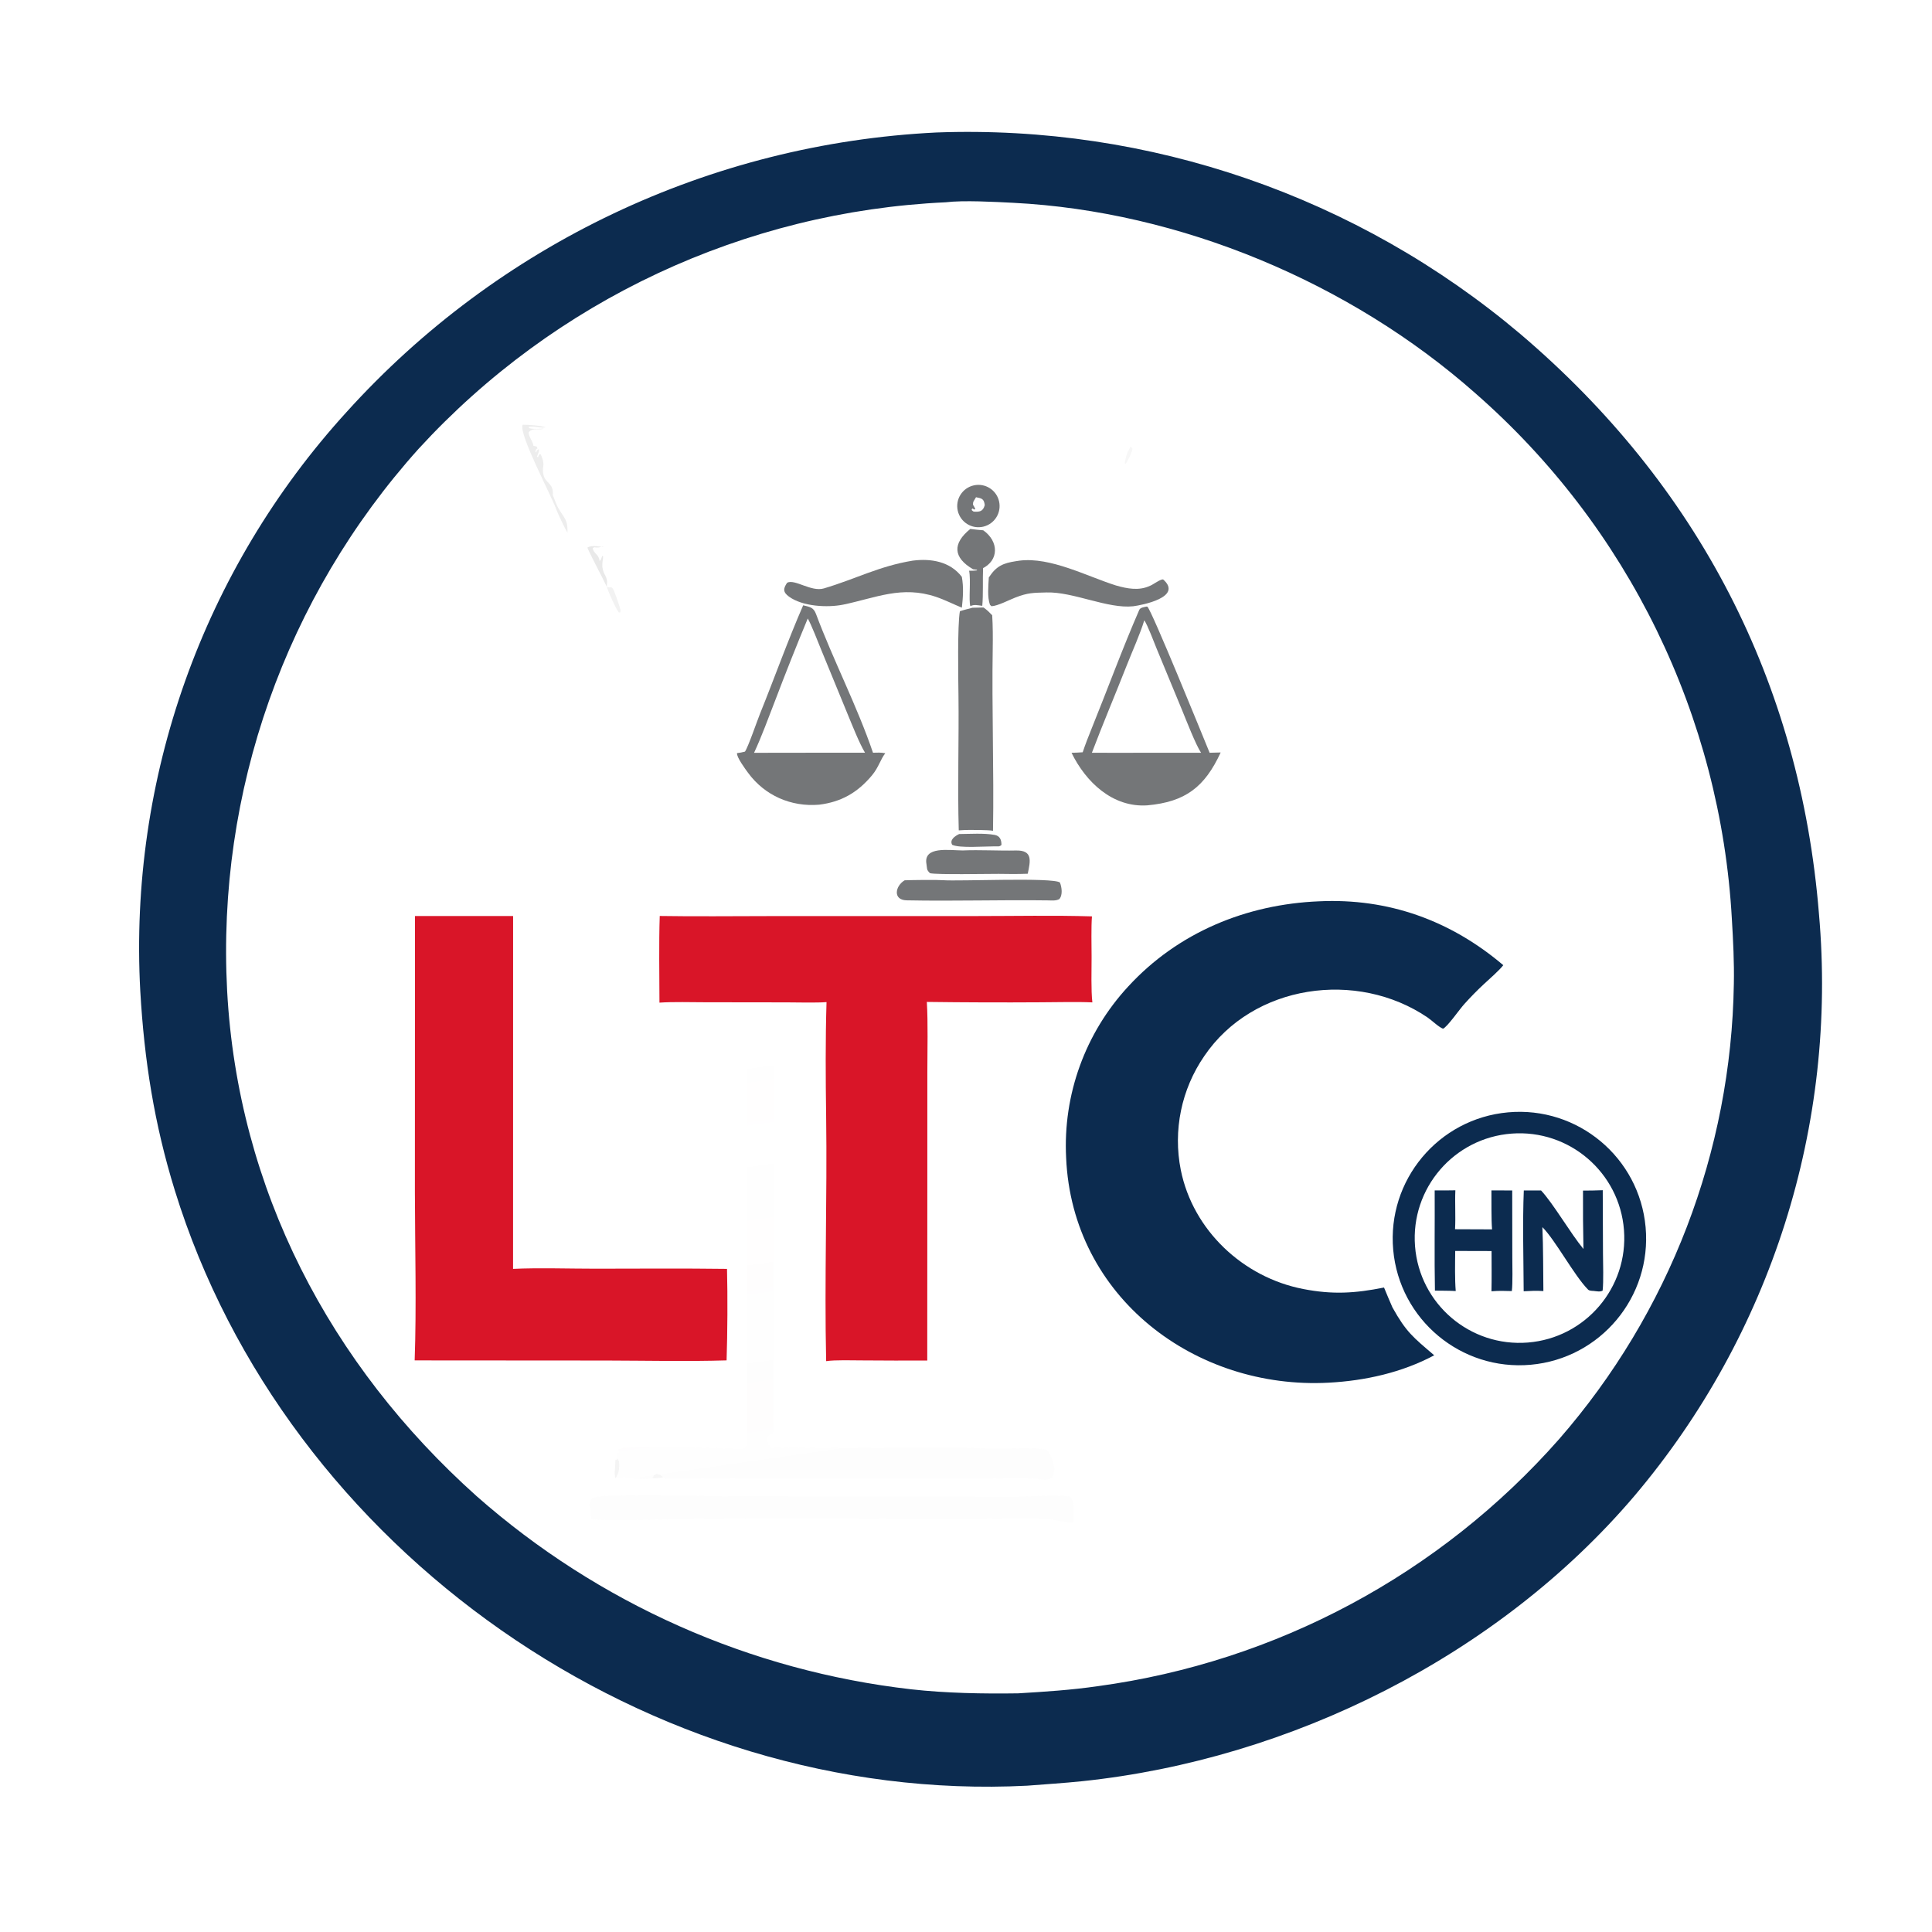
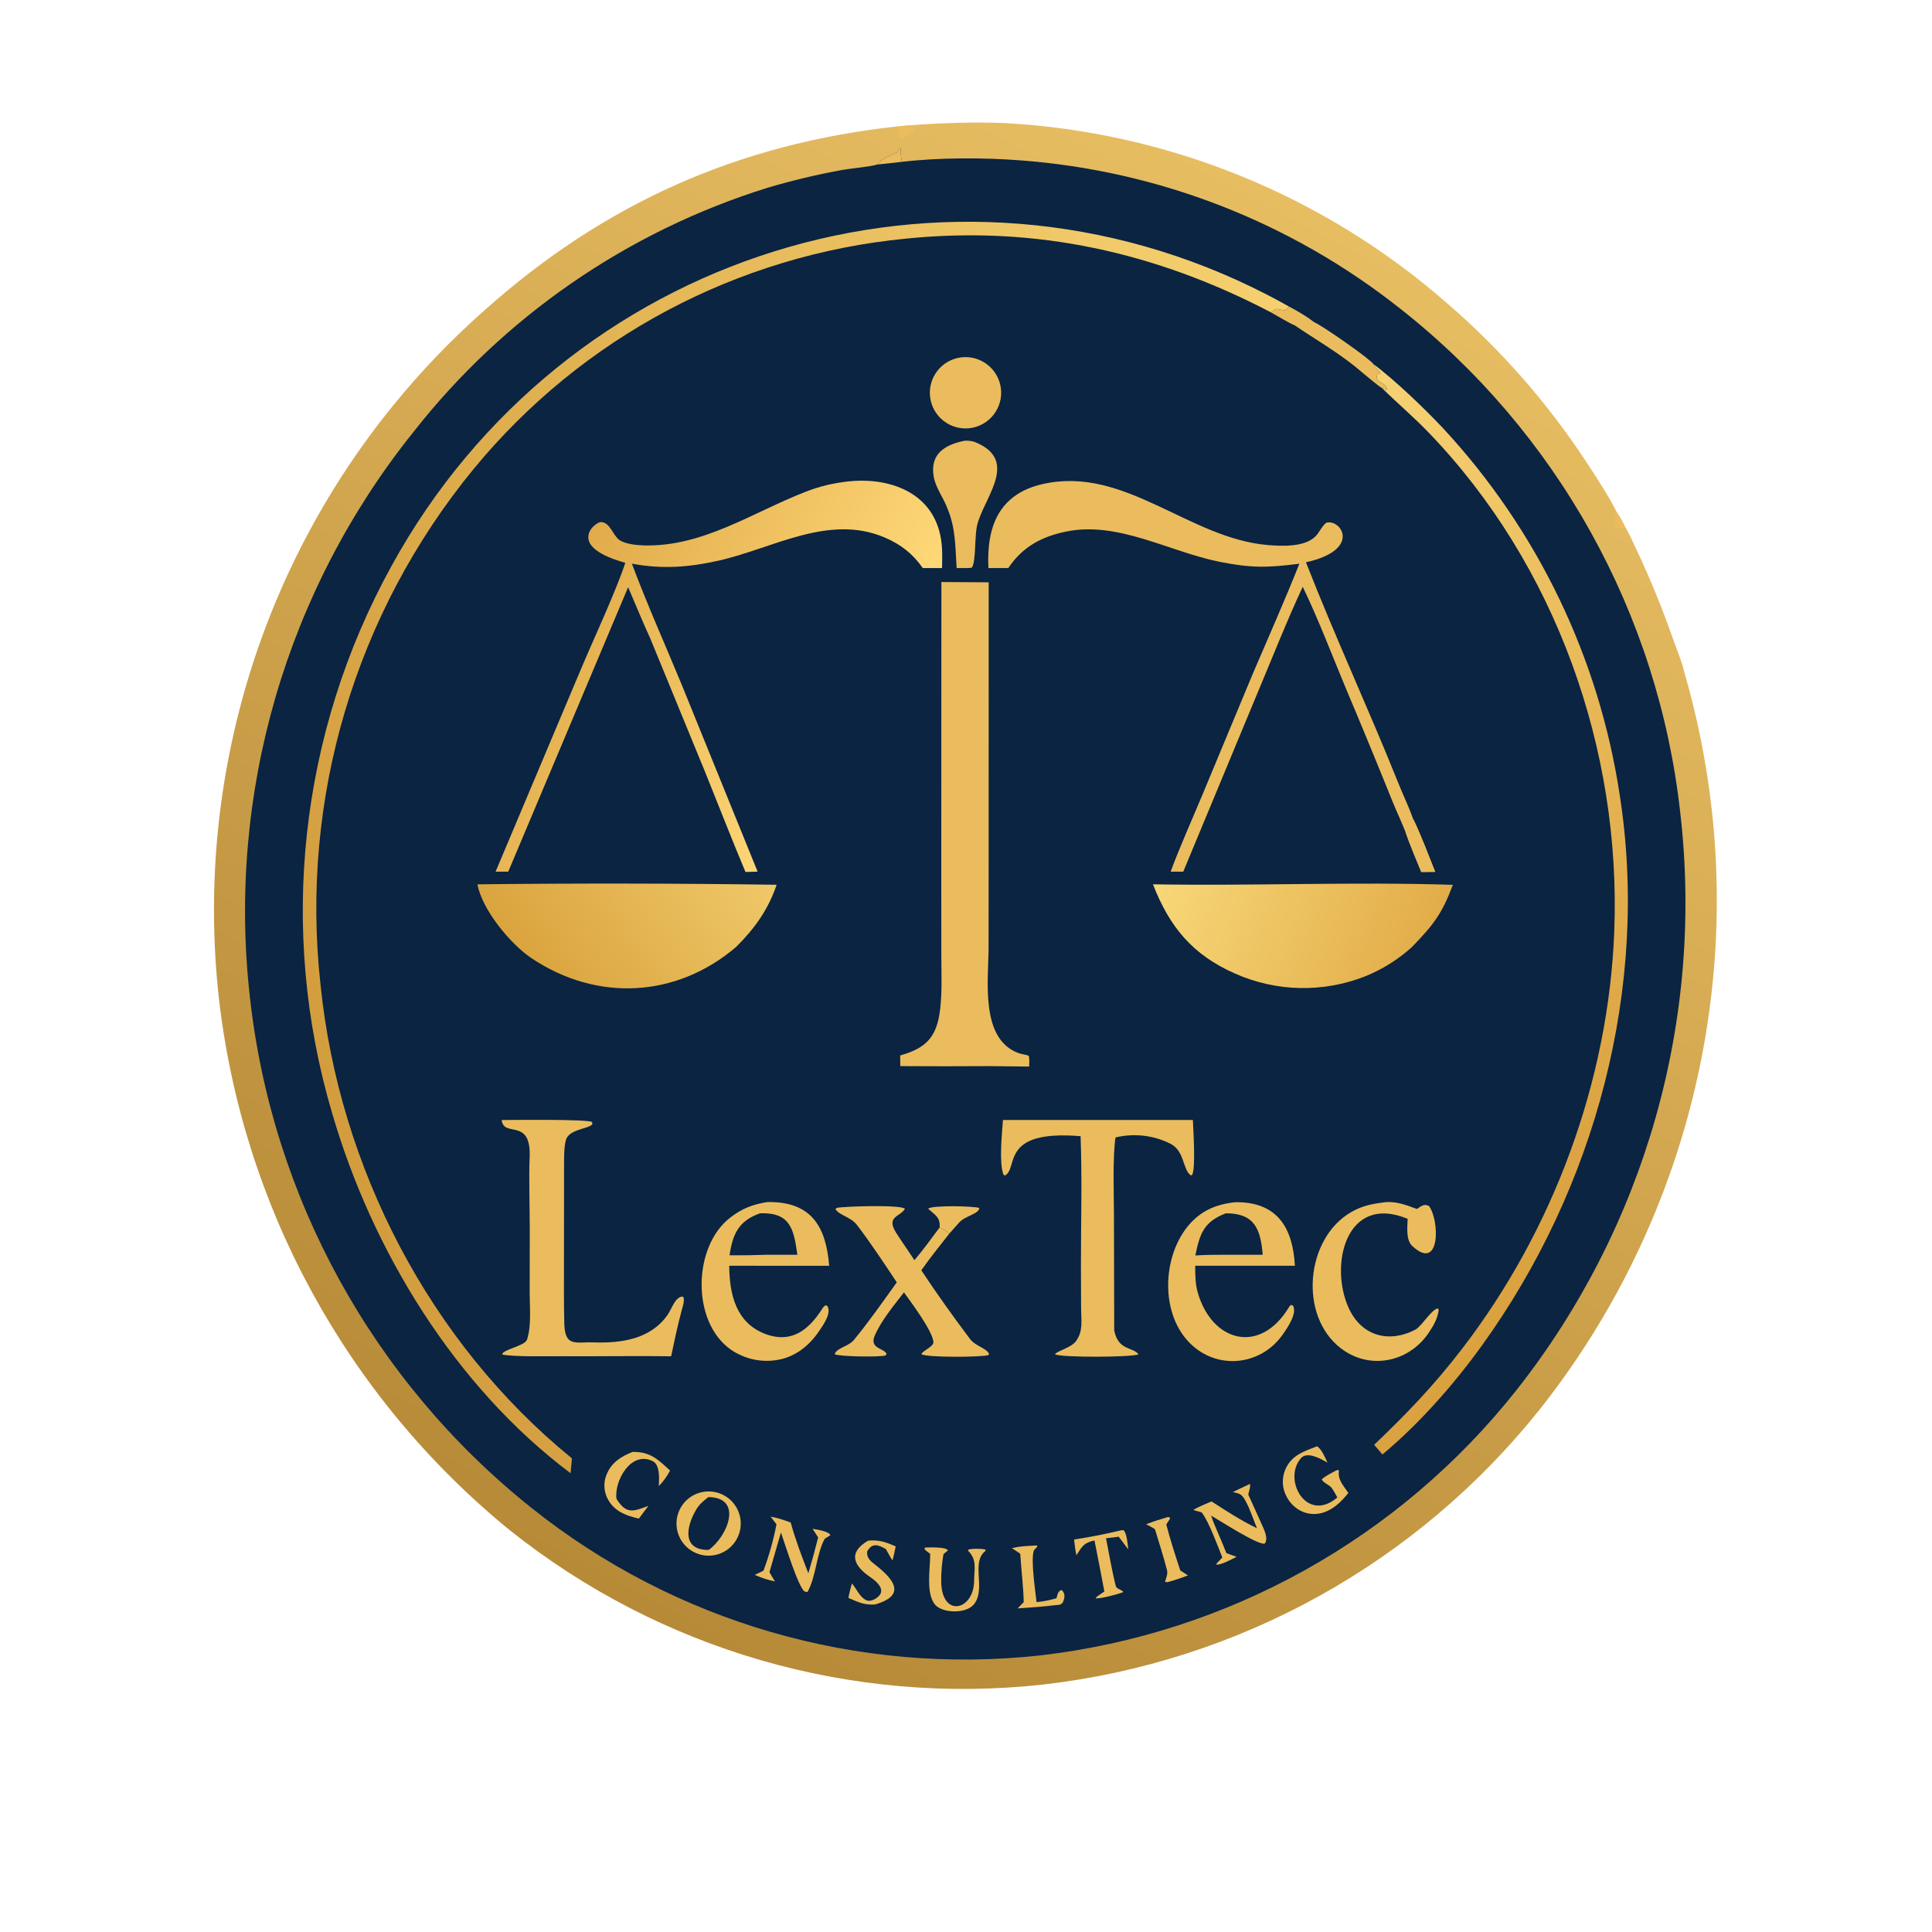
- <svg xmlns="http://www.w3.org/2000/svg" version="1.1" style="display: block;" viewBox="0 0 2048 2048" width="1024" height="1024" preserveAspectRatio="none">
+ <svg xmlns="http://www.w3.org/2000/svg" version="1.1" style="display: block;" viewBox="0 0 2048 2048" width="1254" height="1254" preserveAspectRatio="none">
  <defs>
-     <linearGradient id="Gradient1" gradientUnits="userSpaceOnUse" x1="815.97" y1="1077.84" x2="890.744" y2="1597.95">
-       <stop class="stop0" offset="0" stop-opacity="0" stop-color="rgb(205,107,112)" />
-       <stop class="stop1" offset="1" stop-opacity="0.02" stop-color="rgb(160,161,161)" />
+     <linearGradient id="Gradient1" gradientUnits="userSpaceOnUse" x1="1752.45" y1="1201.05" x2="1182.44" y2="736.744">
+       <stop class="stop0" offset="0" stop-opacity="1" stop-color="rgb(218,161,63)" />
+       <stop class="stop1" offset="1" stop-opacity="1" stop-color="rgb(247,210,116)" />
+     </linearGradient>
+     <linearGradient id="Gradient2" gradientUnits="userSpaceOnUse" x1="587.218" y1="636.834" x2="888.23" y2="799.019">
+       <stop class="stop0" offset="0" stop-opacity="1" stop-color="rgb(225,171,74)" />
+       <stop class="stop1" offset="1" stop-opacity="1" stop-color="rgb(255,216,120)" />
+     </linearGradient>
+     <linearGradient id="Gradient3" gradientUnits="userSpaceOnUse" x1="565.69" y1="1028.44" x2="772.964" y2="875.326">
+       <stop class="stop0" offset="0" stop-opacity="1" stop-color="rgb(218,164,62)" />
+       <stop class="stop1" offset="1" stop-opacity="1" stop-color="rgb(239,200,105)" />
+     </linearGradient>
+     <linearGradient id="Gradient4" gradientUnits="userSpaceOnUse" x1="1505.04" y1="1018.04" x2="1237.28" y2="908.88">
+       <stop class="stop0" offset="0" stop-opacity="1" stop-color="rgb(226,173,73)" />
+       <stop class="stop1" offset="1" stop-opacity="1" stop-color="rgb(248,215,120)" />
+     </linearGradient>
+     <linearGradient id="Gradient5" gradientUnits="userSpaceOnUse" x1="307.529" y1="1063.71" x2="1477.17" y2="625.181">
+       <stop class="stop0" offset="0" stop-opacity="1" stop-color="rgb(211,157,62)" />
+       <stop class="stop1" offset="1" stop-opacity="1" stop-color="rgb(245,208,111)" />
+     </linearGradient>
+     <linearGradient id="Gradient6" gradientUnits="userSpaceOnUse" x1="638.777" y1="1686.77" x2="1408.06" y2="233.322">
+       <stop class="stop0" offset="0" stop-opacity="1" stop-color="rgb(183,138,55)" />
+       <stop class="stop1" offset="1" stop-opacity="1" stop-color="rgb(231,189,98)" />
    </linearGradient>
  </defs>
-   <path transform="translate(0,0)" fill="rgb(12,43,79)" d="M 992.591 140.443 C 1218.43 132.085 1439.25 208.32 1611.84 354.223 C 1799.61 513.96 1908.33 722.896 1928.19 968.955 C 1947.91 1192.45 1877.45 1414.55 1732.5 1585.8 C 1588.08 1755.51 1368 1865.02 1147.18 1888.15 C 1127.4 1890.22 1108.48 1891.31 1088.78 1892.91 C 689.403 1913.25 303.338 1643.78 185.314 1261.89 C 163.525 1191.39 152.931 1124.11 148.709 1050.66 C 136.383 825.016 215.143 603.869 367.325 436.815 C 528.076 258.852 753.064 152.209 992.591 140.443 z M 1079.18 1795.01 C 1108.31 1793.24 1134.91 1791.58 1163.88 1787.4 C 1352.97 1761.68 1526.49 1668.75 1652.67 1525.59 C 1769.55 1391.63 1835.19 1220.61 1837.95 1042.86 C 1838.41 1020.35 1837.21 996.788 1835.85 974.273 C 1823.92 759.36 1725.82 558.34 1563.75 416.697 C 1431.27 299.583 1251.02 223.946 1074.1 214.982 C 1054.61 213.994 1021.21 212.129 1002.51 214.424 C 789.06 224.313 588.192 318.25 443.763 475.726 C 302.627 632.79 229.616 839.459 240.771 1050.32 C 252.148 1260.41 349.566 1446.73 505.365 1586.1 C 634.37 1699.79 795.119 1771.21 965.957 1790.74 C 1002.91 1794.88 1042.09 1795.55 1079.18 1795.01 z" />
-   <path transform="translate(0,0)" fill="rgb(12,43,79)" d="M 1398.26 955.425 C 1471.78 951.945 1537.67 975.711 1593.55 1023.14 C 1589.22 1028.77 1578.53 1038.03 1572.82 1043.35 C 1565.67 1050.01 1558.83 1056.99 1552.3 1064.26 C 1546.83 1070.27 1534.36 1088.49 1529.66 1090.47 C 1525.16 1088.85 1517.85 1081.67 1513.23 1078.53 C 1438.48 1027.8 1328.29 1043.24 1276.6 1119.43 C 1252.3 1154.68 1243.32 1198.26 1251.69 1240.24 C 1264.61 1304.36 1317.92 1354.08 1381.43 1366.4 C 1412.7 1372.47 1436.21 1371 1467.13 1364.83 C 1470.02 1371.91 1473 1378.95 1476.07 1385.95 C 1490.69 1412.19 1497.85 1417.43 1520.33 1436.67 C 1486.13 1454.97 1447.14 1463.63 1408.53 1465.7 C 1266.98 1473.3 1136.44 1375.08 1130.14 1227.21 C 1126.71 1160.37 1150.41 1094.99 1195.84 1045.85 C 1248.57 988.4 1321.17 958.572 1398.26 955.425 z" />
-   <path transform="translate(0,0)" fill="rgb(217,21,40)" d="M 699.351 970.977 C 737.935 971.613 777.832 971.102 816.505 971.094 L 1034.7 971.062 C 1074.4 971.065 1118.06 970.187 1157.52 971.399 C 1156.6 982.405 1157.11 1002.9 1157.13 1014.45 C 1157.15 1028.04 1156.44 1049.76 1157.96 1062.57 C 1141.57 1061.81 1119.71 1062.45 1102.92 1062.47 C 1062.77 1062.73 1022.63 1062.6 982.491 1062.08 C 983.813 1084.19 983.033 1113.3 983.031 1135.81 L 983.009 1264.5 L 982.932 1442.23 C 959.961 1442.32 936.989 1442.27 914.017 1442.09 C 903.729 1442.05 885.185 1441.45 875.756 1442.88 C 873.826 1356.78 876.952 1269.32 875.744 1183.05 C 875.19 1143.47 874.93 1101.75 876.157 1062.27 C 866.002 1063.14 844.713 1062.57 833.852 1062.55 L 747.607 1062.44 C 732.985 1062.43 713.236 1061.83 699.055 1062.84 C 699.022 1033.12 698.344 1000.46 699.351 970.977 z" />
-   <path transform="translate(0,0)" fill="rgb(217,21,40)" d="M 439.894 971.025 L 543.916 971.02 L 543.872 1345.07 C 569.892 1343.77 604.8 1344.9 631.354 1344.87 C 677.525 1344.82 724.54 1344.47 770.662 1345.07 C 771.393 1374.67 771.176 1412.63 770.214 1442.06 C 729.441 1443.31 683.994 1442.31 642.872 1442.22 L 439.558 1442.08 C 441.571 1386.7 439.918 1320.15 439.807 1263.94 L 439.894 971.025 z" />
-   <path transform="translate(0,0)" fill="rgb(12,43,79)" d="M 1598.66 1179.13 C 1672.52 1172.51 1737.78 1227.01 1744.42 1300.88 C 1751.06 1374.74 1696.59 1440.01 1622.72 1446.69 C 1548.82 1453.36 1483.51 1398.85 1476.86 1324.95 C 1470.22 1251.04 1524.75 1185.75 1598.66 1179.13 z M 1619.69 1423.14 C 1680.7 1418.2 1726.22 1364.85 1721.48 1303.82 C 1716.74 1242.79 1663.53 1197.1 1602.49 1201.65 C 1541.17 1206.21 1495.23 1259.72 1499.99 1321.02 C 1504.75 1382.32 1558.4 1428.09 1619.69 1423.14 z" />
-   <path transform="translate(0,0)" fill="rgb(12,43,79)" d="M 1678.05 1262.09 C 1685.03 1262.1 1692.01 1261.96 1698.98 1261.68 L 1699.23 1328.6 C 1699.29 1338.86 1699.95 1358.78 1698.85 1368.14 C 1696.02 1369.63 1692.65 1368.78 1689.26 1368.44 C 1687.47 1368.35 1684.72 1368.32 1683.44 1367.04 C 1668.86 1352.39 1648.68 1314.44 1634.98 1300.8 C 1635.96 1322.18 1635.77 1346.93 1636.05 1368.57 C 1628.28 1368.1 1622.99 1368.36 1615.16 1368.78 C 1615 1335.23 1613.9 1295.13 1615.3 1261.93 L 1633.59 1261.93 C 1646.44 1275.64 1664.68 1307.24 1678.53 1323.99 C 1678.09 1303.36 1677.93 1282.72 1678.05 1262.09 z" />
-   <path transform="translate(0,0)" fill="rgb(12,43,79)" d="M 1520.82 1261.89 C 1527.99 1262.05 1535.54 1261.86 1542.75 1261.78 C 1542.13 1275.3 1543.16 1289.03 1542.41 1303.04 L 1581.64 1303.19 C 1580.74 1292.06 1581.11 1273.51 1580.98 1261.88 L 1603.01 1261.95 L 1603.11 1332.46 C 1603.11 1341.4 1603.65 1360.61 1602.6 1368.59 C 1594.63 1368.35 1588.93 1368.15 1581.02 1368.81 C 1581.34 1354.86 1581.11 1340.16 1581.11 1326.16 L 1542.58 1326.06 C 1542.44 1339.01 1542.1 1355.9 1543.13 1368.54 C 1536.06 1368.16 1528.23 1368.21 1521.09 1368.12 C 1520.42 1333.06 1521.03 1297.07 1520.82 1261.89 z" />
-   <path transform="translate(0,0)" fill="url(#Gradient1)" d="M 652.233 1548.21 C 653.386 1543.47 653.618 1543.2 656.208 1538.96 L 655.433 1536.67 C 662.445 1529.97 785.693 1537.03 789.145 1535.3 C 790.841 1533.03 791.963 1531.66 791.978 1528.65 C 792.101 1503.84 792.023 1478.6 792.024 1453.83 L 792.011 1298.9 C 791.992 1245.11 791.652 1191.33 791.869 1137.54 C 791.887 1133.21 789.309 1133.4 786.842 1130.01 C 787.463 1121.62 791.105 1124.16 790.499 1117.09 C 787.158 1113.33 787.733 1115.02 787.199 1110.51 C 788.586 1107.05 788.759 1106.95 790.837 1104.06 L 790.976 1101.77 C 788.709 1101.13 789.555 1101.48 788.247 1100.79 C 789.337 1099.12 789.997 1098.23 791.253 1096.68 L 790.648 1094.96 L 787.843 1093.94 C 787.167 1090.23 787.123 1091.33 789.182 1088.04 C 795.175 1078.46 808.288 1081.5 818.698 1081.81 C 821.038 1086.84 820.043 1188.3 820.032 1201.93 L 819.989 1404.85 L 819.944 1493.58 C 819.905 1500.6 819.875 1509.81 819.851 1516.95 C 819.835 1521.76 810.142 1519.81 814.196 1530.28 C 814.99 1532.33 815.735 1533.53 817.685 1534.66 C 826.466 1535.34 834.982 1534.13 843.615 1534.4 C 912.199 1536.59 981.472 1533.03 1049.89 1535.63 C 1063.78 1536.16 1097.31 1533.72 1109.45 1536.82 C 1114.11 1543.19 1119.12 1552.6 1117.3 1561 C 1114.71 1572.95 1102.35 1567.32 1094.8 1567.03 C 1070.41 1566.1 1043.89 1567.64 1019.62 1567.46 L 812.372 1567.3 C 783.297 1567.27 753.883 1566.32 724.731 1567.56 C 719.154 1567.79 709.796 1567.16 705.074 1567.79 L 703.353 1565.98 C 700.475 1563.96 699.492 1562.9 695.985 1562.5 C 693.323 1563.62 692.835 1563.88 691.846 1567.05 C 691.511 1567.07 691.176 1567.08 690.841 1567.09 C 679.878 1569.64 668.337 1565.28 657.34 1566.34 C 655.63 1566.51 654.507 1566.82 652.445 1566.87 C 656.247 1562.79 658.136 1550.27 654.612 1546.5 L 652.233 1548.21 z" />
-   <path transform="translate(0,0)" fill="rgb(116,118,120)" d="M 851.394 641.642 C 858.223 643.417 862.282 643.542 865.033 650.919 C 883.112 699.397 908.921 749.245 925.4 797.909 C 930.016 797.834 933.947 797.505 938.455 798.483 C 933.523 804.483 931.521 813.337 924.257 822.012 C 909.014 840.22 891.735 850.097 868.377 852.997 C 838.555 855.551 810.586 843.294 792.887 819.092 C 790.161 815.364 780.673 802.602 781.273 798.333 C 784.762 797.89 786.297 797.638 789.685 796.747 C 793.07 791.958 802.425 764.541 805.724 756.383 C 821.038 718.521 835.063 679.038 851.394 641.642 z M 799.338 798.003 L 862.25 797.917 L 916.958 797.926 C 910.654 787.296 903.68 769.402 898.72 757.5 L 870.772 689.438 C 867.768 682.048 859.833 661.572 856.248 655.638 C 844.263 684.473 832.731 713.494 821.656 742.692 C 814.81 760.365 807.283 781.016 799.338 798.003 z" />
-   <path transform="translate(0,0)" fill="rgb(116,118,120)" d="M 1215.42 642.983 L 1216.25 643.096 C 1220.64 646.35 1275.24 780.872 1282.25 797.951 L 1293.97 797.653 C 1277.02 834.358 1256.53 850.035 1216.24 853.7 C 1179.36 856.198 1150.93 828.907 1135.87 797.999 C 1139.9 797.954 1143.7 797.695 1147.7 797.437 C 1150.51 788.987 1154.11 779.842 1157.47 771.542 C 1174.3 729.949 1189.75 687.648 1207.66 646.525 C 1208.8 643.905 1212.94 643.57 1215.42 642.983 z M 1157.46 797.937 C 1177.12 797.949 1197.12 798.159 1216.75 797.939 L 1273.18 797.965 C 1267.62 789.713 1257.46 763.495 1253.17 753.055 L 1226.12 687.653 C 1223.51 681.196 1216.26 662.059 1212.99 657.562 C 1208.62 672.058 1200.05 690.915 1194.37 705.394 C 1182.31 736.105 1169.12 767.119 1157.46 797.937 z" />
-   <path transform="translate(0,0)" fill="rgb(155,155,155)" fill-opacity="0.027" d="M 625.912 1601.95 C 625.261 1595.63 624.493 1593.28 627.817 1588.02 C 640.943 1582.11 750.254 1586.2 772.509 1586.29 L 1079.04 1586.46 C 1095.88 1586.49 1116.64 1584.44 1132.99 1586.34 C 1140.28 1587.19 1137.92 1608.81 1138 1614 C 1123.96 1614.42 1120.62 1610.29 1107.48 1610 C 1067.61 1609.13 1027.35 1610.9 987.518 1610.45 C 901.685 1609.62 815.847 1609.51 730.013 1610.11 C 716.332 1610.28 633.918 1613.09 626.731 1610.05 C 626.498 1607.37 626.188 1604.63 625.912 1601.95 z" />
-   <path transform="translate(0,0)" fill="rgb(116,118,120)" d="M 1030.8 644.226 L 1042.57 643.979 C 1046.75 646.964 1048.17 648.46 1051.77 652.188 C 1052.47 663.392 1052.51 675.688 1052.33 686.921 C 1051.26 751.303 1053.72 816.368 1052.63 880.663 C 1048.73 880.017 1044.21 880.02 1040.21 879.888 C 1031.66 879.725 1024.8 879.569 1016.32 880.229 C 1014.96 833.809 1016.59 783.959 1016.02 737.277 C 1015.79 718.643 1014.83 662.352 1017.53 647.931 C 1021.28 646.646 1026.85 645.309 1030.8 644.226 z" />
-   <path transform="translate(0,0)" fill="rgb(116,118,120)" d="M 1080.64 594.314 C 1113.75 590.148 1152.4 611.03 1182.94 620.609 C 1194.87 624.04 1207.57 626.513 1219.29 620.858 C 1221.52 620.264 1231.43 612.803 1233.24 614.441 C 1253.97 633.133 1210.52 641.456 1201.24 642.671 C 1174.2 645.571 1137.89 627.233 1109.43 628.02 C 1095.36 628.409 1089.8 628.187 1076.26 633.435 C 1069.73 635.967 1057.41 642.419 1050.97 642.626 L 1049.36 641.028 C 1046.45 632.695 1047.72 621.171 1048.18 612.138 C 1049.05 610.877 1049.94 609.632 1050.85 608.403 C 1059 597.52 1068.23 596.177 1080.64 594.314 z" />
-   <path transform="translate(0,0)" fill="rgb(116,118,120)" d="M 967.548 594.299 C 986.935 591.79 1007.19 595.219 1019.59 611.501 C 1021.59 622.543 1020.86 633.11 1019.62 644.155 C 1010.47 640.437 1001.66 635.88 992.211 632.697 C 955.967 620.485 928.479 633.744 893.813 640.943 C 877.056 644.299 850.845 642.949 836.43 632.5 C 829.817 627.706 830.125 623.9 834.425 617.695 C 842.612 613.52 859.923 627.731 873.369 623.741 C 907.14 613.721 931.963 600.087 967.548 594.299 z" />
-   <path transform="translate(0,0)" fill="rgb(116,118,120)" d="M 958.959 933.154 C 966.575 932.824 993.324 932.53 999.329 933.018 C 1016 934.375 1116.16 929.822 1123.55 935.494 C 1125.57 940.382 1126.74 949.018 1122.8 953.168 C 1119.01 955.057 1115.13 954.5 1110.75 954.451 C 1060.94 953.764 1010.88 955.4 961.065 954.387 C 946.319 954.087 948.785 939.252 958.959 933.154 z" />
-   <path transform="translate(0,0)" fill="rgb(116,118,120)" d="M 1020.45 901.509 C 1038.99 900.725 1058.39 901.971 1076.96 901.56 C 1095.13 901.158 1092.24 912.758 1089.46 926.191 C 1078.68 926.584 1069.31 926.52 1058.57 926.317 C 1046.65 926.283 993.659 927.346 985.857 925.636 C 981.841 921.866 982.944 920.71 982.09 915.975 C 978.609 896.671 1006.08 901.431 1020.45 901.509 z" />
-   <path transform="translate(0,0)" fill="rgb(116,118,120)" d="M 1028.57 560.701 C 1033.01 561.207 1037.86 561.863 1042.29 562.136 C 1058.91 573.828 1059.22 594.199 1040.94 602.825 L 1042.1 601.685 C 1041.58 614.197 1042.35 630.656 1041.25 642.194 C 1036.56 641.636 1032.61 640.501 1028.62 642.531 C 1026.64 636.905 1029.33 614.492 1027.3 605.004 C 1030.78 605.132 1032.15 605.009 1035.64 604.623 L 1035.66 603.971 L 1031.4 603.384 C 1010.27 591.034 1009.48 576.101 1028.57 560.701 z" />
-   <path transform="translate(0,0)" fill="rgb(116,118,120)" d="M 1032.38 514.49 C 1044.41 511.87 1056.31 519.431 1059.05 531.439 C 1061.79 543.448 1054.35 555.422 1042.37 558.28 C 1030.22 561.178 1018.04 553.607 1015.26 541.429 C 1012.48 529.252 1020.17 517.147 1032.38 514.49 z M 1032.09 542.316 C 1038.22 542.737 1042.04 542.393 1043.89 535.377 C 1043 528.598 1040.62 528.281 1034.62 527.079 C 1032.13 531.549 1031.14 531.49 1031.54 535.599 L 1031.99 535.886 L 1033.82 539.388 L 1033.08 540.212 L 1030.58 538.942 L 1029.96 540.582 C 1030.74 541.303 1031.2 541.892 1032.09 542.316 z" />
-   <path transform="translate(0,0)" fill="rgb(116,118,120)" d="M 1016.75 884.108 C 1028.31 884.036 1042.98 882.975 1054.29 885.02 C 1059.93 886.041 1061.6 890.15 1061.6 895.691 C 1059.11 897.831 1058.49 897.052 1054.25 897.167 C 1043.43 897.146 1017.19 899.274 1009.33 895.524 C 1006.35 890.128 1012.46 886.161 1016.75 884.108 z" />
-   <path transform="translate(0,0)" fill="rgb(155,155,155)" fill-opacity="0.176" d="M 554.143 450.235 C 558.845 450.102 574.501 451.156 578.313 453.056 C 572.646 453.996 566.181 451.147 560.261 452.614 L 561.044 453.929 C 565.878 455.122 571.299 454.523 576.371 454.318 C 572.126 456.481 564.927 452.629 560.355 458.343 C 560.648 463.743 565.073 467.814 565.399 472.566 L 568.93 473.412 C 570.97 477.567 568.318 473.42 567.573 479.012 L 568.153 479.542 C 569.488 477.07 568.824 477.841 570.988 476.031 C 571.998 478.515 570.302 480.47 569.184 484.204 L 570.356 484.637 L 571.668 481.501 L 573.179 481.586 C 578.967 493.982 573.706 494.513 576.257 503.916 C 578.681 512.848 587.041 511.947 586.001 524.926 C 587.8 528.912 589.596 534.845 591.614 538.276 C 598.805 550.504 601.818 550.584 601.576 564.612 C 599.649 562.092 590.906 543.547 589.869 540.401 C 585.71 527.781 548.949 458.877 554.143 450.235 z" />
-   <path transform="translate(0,0)" fill="rgb(155,155,155)" fill-opacity="0.212" d="M 643.167 621.919 C 639.783 614.368 624.039 584.852 622.647 580.425 C 626.97 577.703 634.415 579.321 639.744 579.955 L 638.92 579.436 L 637.902 579.661 C 633.971 580.498 633.705 580.635 629.841 580.126 L 628.365 581.042 C 629.117 587.079 635.016 587.427 635.582 594.637 C 637.497 593.345 637.357 592.051 638.325 589.306 L 639.394 589.92 C 639.13 592.582 638.231 598.14 638.474 600.413 C 639.564 610.597 644.519 610.037 643.321 620.451 L 643.167 621.919 z" />
-   <path transform="translate(0,0)" fill="rgb(155,155,155)" fill-opacity="0.129" d="M 643.167 621.919 C 648.284 624.17 648.235 619.568 651.557 628.124 C 653.056 631.986 657.425 643.834 657.809 647.304 L 657.489 649.084 L 655.951 649.196 C 651.978 643.617 645.41 628.682 643.167 621.919 z" />
-   <path transform="translate(0,0)" fill="rgb(155,155,155)" fill-opacity="0.11" d="M 652.233 1548.21 L 654.612 1546.5 C 658.136 1550.27 656.247 1562.79 652.445 1566.87 C 650.591 1562.62 652.575 1554.86 652.233 1548.21 z" />
-   <path transform="translate(0,0)" fill="rgb(155,155,155)" fill-opacity="0.082" d="M 1198.33 473.473 C 1199.76 474.394 1199.37 474.213 1200.47 475.635 C 1199.27 481.54 1196.4 486.085 1193.56 491.452 L 1193.2 491.579 L 1192.3 491.095 C 1193.57 483.081 1194.57 480.301 1198.33 473.473 z" />
-   <path transform="translate(0,0)" fill="rgb(155,155,155)" fill-opacity="0.086" d="M 691.846 1567.05 C 692.835 1563.88 693.323 1563.62 695.985 1562.5 C 699.492 1562.9 700.475 1563.96 703.353 1565.98 C 698.686 1566.8 696.6 1566.94 691.846 1567.05 z" />
-   <path transform="translate(0,0)" fill="rgb(155,155,155)" fill-opacity="0.012" d="M 1031.4 603.384 L 1035.66 603.971 L 1035.64 604.623 C 1032.15 605.009 1030.78 605.132 1027.3 605.004 L 1026.19 604.513 L 1026.3 603.48 L 1031.4 603.384 z" />
+   <path transform="translate(0,0)" fill="url(#Gradient6)" d="M 965.651 132.696 C 995.236 130.443 1034.44 129.084 1064.6 130.441 C 1237.76 139.756 1402.8 206.821 1533.38 320.928 C 1590.15 369.756 1639.83 426.264 1680.99 488.819 C 1690.48 503.015 1705.89 526.845 1713.49 542.265 C 1717.4 548.457 1719.65 552.269 1722.86 558.822 C 1725.33 562.163 1733.2 579.206 1735.14 583.391 C 1749.39 613.773 1762.08 644.861 1773.17 676.534 C 1777.06 687.299 1781.78 698.788 1784.84 709.718 L 1784.47 709.109 C 1798.92 758.209 1809.03 808.485 1814.67 859.355 C 1839.67 1086.7 1774.09 1314.75 1632.14 1494.09 C 1502.36 1656.91 1313.37 1761.72 1106.52 1785.59 C 903.431 1808.26 699.651 1749.33 540.003 1621.77 C 367.615 1481.1 257.061 1278.6 231.956 1057.53 C 207.036 831.843 273.7 605.597 417.011 429.484 C 446.309 393.473 478.512 359.926 513.294 329.18 C 640.485 215.51 782.707 152.14 952.14 133.911 L 965.651 132.696 z" />
+   <path transform="translate(0,0)" fill="rgb(235,188,93)" d="M 952.14 133.911 L 965.651 132.696 L 972.516 133.604 C 971.035 137.448 960.724 146.637 955.85 146.689 C 951.239 143.308 952.223 139.295 952.14 133.911 z" />
+   <path transform="translate(0,0)" fill="rgb(235,188,93)" d="M 1713.49 542.265 C 1717.4 548.457 1719.65 552.269 1722.86 558.822 C 1720.35 559.928 1716.93 560.893 1714.25 560.101 C 1710.01 556.075 1711.38 547.075 1713.49 542.265 z" />
+   <path transform="translate(0,0)" fill="rgb(10,36,66)" d="M 929.83 174.406 C 934.479 168.047 944.547 164.688 951.007 161.357 C 951.89 160.901 952.047 157.618 954.538 156.953 C 954.782 162.712 954.971 165.747 955.976 171.574 C 995.029 166.922 1042.52 166.99 1081.66 169.991 C 1228.28 180.917 1368.28 235.481 1483.62 326.66 C 1650.48 457.65 1757.68 650.223 1781.09 861.061 C 1806.48 1079.87 1744.26 1299.83 1608.04 1472.92 C 1483.78 1630.37 1301.91 1731.81 1102.67 1754.81 C 909.298 1776 715.404 1719.78 563.376 1598.42 C 395.603 1464.59 288.135 1269.37 264.791 1056.03 C 240.786 841.552 303.192 626.35 438.212 457.991 C 534.166 335.599 665.083 245.294 813.577 199.069 C 839.715 191.301 866.26 184.973 893.092 180.113 C 901.097 178.676 923.401 176.659 929.83 174.406 z" />
+   <path transform="translate(0,0)" fill="rgb(235,188,93)" d="M 929.83 174.406 C 934.479 168.047 944.547 164.688 951.007 161.357 C 951.89 160.901 952.047 157.618 954.538 156.953 C 954.782 162.712 954.971 165.747 955.976 171.574 C 947.404 172.508 938.375 173.651 929.83 174.406 z" />
+   <path transform="translate(0,0)" fill="url(#Gradient5)" d="M 604.836 1561.7 C 482.346 1469.72 394.603 1326 352.132 1180.17 C 294.606 986.003 317.328 776.878 415.212 599.595 C 597.551 267.735 1005.71 138.648 1343.14 312.379 C 1351.01 316.433 1358.76 320.707 1366.51 324.984 C 1364.6 327.054 1363.32 329.367 1360.42 328.804 C 1350.58 326.899 1354.38 326.676 1347.19 331.085 C 1225.55 267.451 1097.91 238.985 960.61 252.935 C 781.382 270.148 616.385 358.021 502.078 497.137 C 376.443 650.122 317.923 847.365 339.797 1044.11 C 359.481 1237.14 455.373 1423.02 606.265 1545.94 L 604.836 1561.7 z" />
+   <path transform="translate(0,0)" fill="rgb(235,188,93)" d="M 997.904 616.973 L 1048.05 617.282 L 1048 919.784 L 1047.93 1005.68 C 1047.69 1039.82 1039 1101.79 1079.95 1116.41 C 1083 1117.5 1086.79 1117.81 1090.4 1119.11 C 1091.57 1122.25 1091.03 1126.97 1090.96 1130.59 L 1049.5 1130.12 C 1017.78 1130.33 986.065 1130.33 954.348 1130.12 L 954.215 1118.85 C 982.198 1111 993.224 1098.9 996.596 1069.74 C 998.805 1050.64 997.882 1032.21 997.847 1013.05 L 997.794 924.537 L 997.904 616.973 z" />
+   <path transform="translate(0,0)" fill="url(#Gradient4)" d="M 1222.18 937.397 C 1327.45 939.269 1435.31 934.539 1540.1 937.967 C 1528.57 968.855 1519.29 980.607 1496.47 1004.13 C 1481.88 1017.28 1465.09 1027.75 1446.86 1035.05 C 1402.51 1052.46 1353.03 1051.41 1309.45 1032.14 C 1264.17 1012.24 1239.8 982.702 1222.18 937.397 z" />
+   <path transform="translate(0,0)" fill="url(#Gradient3)" d="M 506.135 937.417 C 611.848 936.228 717.573 936.382 823.283 937.878 C 814.253 964.455 799.935 984.26 780.31 1003.8 C 717.007 1057.86 632.606 1062.27 563.06 1015.48 C 541.038 1000.67 510.879 964.172 506.135 937.417 z" />
+   <path transform="translate(0,0)" fill="rgb(235,188,93)" d="M 1047.77 602.185 C 1045.56 557.811 1059.21 523.456 1105.57 513.05 C 1192.37 493.56 1260.19 570.738 1343.96 577.77 C 1359.08 579.039 1382.04 580.024 1393.92 569.116 C 1398.54 564.745 1400.59 558.511 1405.87 554.12 C 1421.49 549.706 1443.95 582.821 1384.37 596.045 C 1415.01 674.579 1451 751.975 1482.36 830.315 C 1487.33 842.707 1493.39 855.168 1497.79 867.718 C 1505.39 882.689 1514.88 908.142 1521.35 924.194 L 1506.6 924.348 C 1501.13 910.854 1494.38 895.23 1489.75 881.632 C 1485.54 870.941 1480.51 860.356 1476.14 849.643 C 1459.9 809.313 1443.32 769.121 1426.41 729.069 C 1412.49 695.7 1396.47 653.835 1380.94 622.046 C 1364.44 657.405 1349.97 694.123 1334.84 730.155 L 1254.29 924.015 L 1240.94 923.985 C 1250.14 898.796 1264.43 867.038 1274.9 841.821 L 1327.68 714.997 C 1344.64 675.267 1361.39 637.838 1377.4 597.561 C 1343.69 601.878 1326.22 602.309 1292.1 595.388 C 1239.27 584.67 1185.07 552.312 1130.54 563.396 C 1104.17 568.754 1083.95 579.623 1068.85 602.138 L 1047.77 602.185 z" />
+   <path transform="translate(0,0)" fill="rgb(235,188,93)" d="M 1497.79 867.718 C 1505.39 882.689 1514.88 908.142 1521.35 924.194 L 1506.6 924.348 C 1501.13 910.854 1494.38 895.23 1489.75 881.632 C 1495.66 886.253 1495.57 896.963 1503.62 898.74 L 1504.56 897.739 C 1506.06 887.235 1498.17 878.832 1497.79 867.718 z" />
+   <path transform="translate(0,0)" fill="url(#Gradient2)" d="M 898.498 510.364 C 938.733 505.87 983.236 519.152 995.459 562.156 C 999.364 575.893 998.91 588.091 998.591 602.156 L 978.204 602.181 C 967.443 586.9 954.94 577.055 937.646 569.704 C 878.224 544.447 818.941 581.556 761.423 594.368 C 729.649 601.445 701.664 603.465 669.825 597.497 C 686.039 640.783 705.06 683.297 722.748 726.044 L 803.099 923.963 L 790.24 924.321 C 775.704 889.798 761.663 853.474 747.544 818.591 L 689.29 676.744 C 681.137 659.027 673.579 640.405 665.838 622.435 L 538.752 924.02 L 525.333 924.004 L 616.522 707.651 C 629.626 676.652 652.912 626.81 662.86 596.571 C 650.45 593.181 614.351 582.072 625.868 561.842 C 627.581 558.833 633.519 553.299 637.233 553.426 C 646.653 553.751 649.731 567.364 656.424 572.322 C 662.664 576.801 675.301 577.967 682.775 578.16 C 745.024 579.77 797.592 543.26 853.4 521.529 C 869.254 515.356 881.743 512.481 898.498 510.364 z" />
+   <path transform="translate(0,0)" fill="url(#Gradient1)" d="M 1456.12 386.181 C 1477.75 401.949 1511.97 434.906 1530.16 454.435 C 1629.95 562.19 1695.04 697.459 1716.97 842.677 C 1748.76 1046.39 1691.1 1259.69 1570.94 1426.25 C 1540.97 1467.8 1504.81 1508.88 1465.47 1541.81 L 1456.65 1531.54 C 1491.51 1498.28 1519.72 1468.94 1549.64 1430.06 C 1646.75 1303.88 1705.23 1145.47 1711.21 986.657 C 1718.47 793.965 1649.07 598.841 1515.27 459.398 C 1498.21 441.618 1482 428.113 1464.89 411.311 C 1467.25 411.882 1468.25 412.233 1470.37 413.425 C 1470.24 404.098 1454.68 406.787 1460.71 395.436 L 1463.26 396.213 C 1461.78 391.767 1458.29 391.725 1456.12 386.181 z" />
+   <path transform="translate(0,0)" fill="rgb(235,188,93)" d="M 1063.15 1187.23 L 1264.52 1187.25 C 1264.91 1198.61 1267.63 1237.88 1263.77 1245.44 L 1262.21 1245.92 C 1253.63 1239.75 1255.7 1220.01 1240.85 1212.48 C 1222.64 1203.25 1201.87 1201.07 1182.44 1205.75 C 1179.4 1228.01 1180.72 1263.12 1180.83 1286.38 L 1181.11 1410.42 C 1185.61 1432.12 1200.75 1427.52 1206.84 1435.61 C 1201.41 1438.81 1124.02 1439.27 1118.3 1435.54 C 1120.83 1431.89 1135.19 1428.79 1140.42 1421.86 C 1148.45 1411.23 1146.07 1399.66 1146.01 1386.56 L 1145.83 1342.38 C 1145.8 1297 1147.18 1249.56 1145.46 1204.4 C 1058.6 1197.23 1080.33 1238.9 1065.04 1246.17 L 1063.57 1244.88 C 1058.92 1231.28 1062.13 1202.88 1063.15 1187.23 z" />
+   <path transform="translate(0,0)" fill="rgb(235,188,93)" d="M 531.83 1187.27 C 542.367 1187.25 622.722 1186.21 627.604 1189.38 L 627.944 1191.81 C 622.975 1196.98 603.268 1197 599.915 1208.39 C 597.49 1216.63 597.976 1231.49 597.928 1239.93 L 597.823 1345.79 C 597.823 1365.03 597.667 1384.26 598.208 1403.47 C 598.912 1428.41 610.751 1422.31 629.312 1422.98 C 658.7 1424.03 689.849 1419.56 707.838 1393.57 C 712.238 1387.21 715.644 1374.59 723.702 1374.38 L 724.808 1375.81 C 725.303 1380.71 723.979 1383.99 722.676 1388.76 C 718.262 1405.34 714.953 1420.95 711.432 1437.7 C 672.716 1437.2 633.605 1437.89 594.904 1437.66 C 580.182 1437.57 545.787 1438.48 532.485 1435.88 C 532.02 1430.61 556.473 1426.9 558.687 1420.02 C 563.488 1405.12 561.481 1386.32 561.479 1370.7 L 561.563 1301.48 C 561.553 1283.23 560.538 1244.86 561.41 1227.93 C 563.695 1183.58 533.917 1206.78 531.83 1187.27 z" />
+   <path transform="translate(0,0)" fill="rgb(235,188,93)" d="M 813.178 1274.26 C 860.116 1273.26 875.617 1300.33 878.971 1341.79 L 773.003 1341.76 C 773.274 1371.92 780.079 1402.61 811.809 1414.24 C 839.511 1424.4 857.66 1409.22 871.525 1387.44 C 872.853 1385.33 872.873 1385.59 874.751 1383.82 L 876.585 1383.96 C 882.485 1391.3 872.13 1405.27 868.152 1411.19 C 858.06 1426.2 843.421 1437.98 825.375 1441.37 C 807.723 1444.73 789.461 1440.86 774.688 1430.63 C 732.681 1401.16 734.427 1321.47 773.93 1290.82 C 786.452 1281.1 797.682 1276.78 813.178 1274.26 z" />
+   <path transform="translate(0,0)" fill="rgb(10,36,66)" d="M 805.587 1286.16 C 838.175 1284.89 841.475 1303.45 845.235 1330.11 L 812.506 1330.11 C 799.452 1330.6 786.389 1330.78 773.327 1330.66 C 776.773 1307.95 782.865 1294.3 805.587 1286.16 z" />
+   <path transform="translate(0,0)" fill="rgb(235,188,93)" d="M 1309.62 1274.38 C 1354.04 1273.89 1370.47 1301.59 1372.64 1341.76 L 1266.98 1341.73 C 1266.95 1350.97 1267.03 1360.86 1269.55 1369.75 C 1284.58 1422.66 1335.58 1436.42 1366.2 1385.93 C 1367.71 1383.53 1367.47 1384.07 1369.99 1382.72 L 1367.77 1383.42 L 1370.63 1383.94 C 1375.37 1392.48 1364.38 1408.08 1359.43 1415.08 C 1338.08 1445.24 1296.51 1452.15 1267.24 1429.05 C 1229.93 1399.61 1230.44 1335.59 1258.77 1300.31 C 1272.18 1283.69 1288.76 1276.53 1309.62 1274.38 z" />
+   <path transform="translate(0,0)" fill="rgb(10,36,66)" d="M 1299.53 1286.13 C 1330.08 1286.19 1336.2 1302.88 1338.54 1330.12 L 1306.5 1330.11 C 1293.04 1330.08 1280.58 1330.02 1267.15 1330.81 C 1271.77 1307.92 1275.98 1295.07 1299.53 1286.13 z" />
+   <path transform="translate(0,0)" fill="rgb(235,188,93)" d="M 950.612 1359.35 C 937.004 1338.88 923.2 1317.89 908.282 1298.36 C 901.881 1289.98 889.15 1288.14 885.595 1281.6 L 887.163 1280.37 C 896.146 1278.62 956.289 1276.9 959.209 1281.43 C 954.442 1289.94 938.676 1289.3 950.101 1307.08 C 956.23 1316.62 963.116 1326.27 969.294 1335.84 C 978.193 1325.55 987.883 1312.07 996.048 1301.13 C 1000.2 1303.37 1002.74 1304.54 1006.38 1307.62 C 996.186 1320.52 986.124 1333.09 976.637 1346.55 C 992.686 1370.96 1010.43 1395.58 1027.95 1418.99 C 1034.36 1427.56 1044.98 1428.32 1048.49 1435.2 L 1047.64 1436.5 C 1039.83 1438.76 981.809 1439.19 976.679 1435.42 C 978.441 1431.37 989.93 1427.6 989.46 1422.41 C 988.377 1410.42 964.94 1379.34 958.239 1369.99 C 947.579 1383.8 934.044 1399.94 927.196 1416.02 C 921.383 1429.66 937.195 1429.06 939.809 1435.09 L 938.924 1436.79 C 933.174 1438.78 888.726 1438.09 884.814 1435.48 C 886.82 1428.76 899.344 1427.45 905.163 1420.41 C 921.006 1401.23 936.101 1379.5 950.612 1359.35 z" />
+   <path transform="translate(0,0)" fill="rgb(235,188,93)" d="M 1468.29 1274.36 C 1480.6 1273.31 1490.72 1277.5 1502.01 1281.57 C 1506.86 1278.47 1509.01 1275.94 1514.59 1278.26 C 1526.01 1292.47 1527.4 1349.02 1497.01 1320.77 C 1490.23 1314.47 1491.85 1300.74 1492.19 1292.04 C 1426.62 1264.71 1408.75 1341.68 1429.92 1387.08 C 1443.67 1416.55 1472.74 1424.18 1501.01 1409.13 C 1508.89 1403.43 1517.53 1388 1524.26 1386.95 L 1525.09 1388.65 C 1523.87 1398.07 1519.37 1405.66 1514.11 1413.36 C 1492.95 1444.28 1451.61 1452.54 1421.3 1429.21 C 1376.38 1394.64 1383.85 1312.62 1432.56 1284.72 C 1444.38 1277.96 1454.96 1276.08 1468.29 1274.36 z" />
+   <path transform="translate(0,0)" fill="rgb(235,188,93)" d="M 1022.54 467.196 C 1025.42 466.914 1030.74 467.474 1033.42 468.559 C 1078.82 486.895 1046.58 523.538 1037.19 551.934 L 1036.57 553.868 C 1032.52 566.215 1035.03 594.714 1030.26 601.621 L 1027.25 602.13 L 1014.08 602.196 C 1012.58 580.188 1013.2 560.58 1004.56 539.542 C 1000.56 528.358 992.018 517.474 989.866 505.734 C 985.297 480.808 1002.06 471.349 1022.54 467.196 z" />
+   <path transform="translate(0,0)" fill="rgb(235,188,93)" d="M 1015.05 379.502 C 1035.48 374.834 1055.81 387.673 1060.37 408.124 C 1064.93 428.575 1051.98 448.832 1031.5 453.282 C 1011.18 457.698 991.11 444.869 986.585 424.572 C 982.061 404.275 994.782 384.135 1015.05 379.502 z" />
+   <path transform="translate(0,0)" fill="rgb(235,188,93)" d="M 745.295 1581.48 C 763.741 1578.25 781.337 1590.52 784.683 1608.94 C 788.028 1627.37 775.867 1645.04 757.461 1648.5 C 738.896 1651.98 721.04 1639.69 717.666 1621.11 C 714.292 1602.52 726.689 1584.74 745.295 1581.48 z" />
+   <path transform="translate(0,0)" fill="rgb(10,36,66)" d="M 750.988 1586.95 C 788.315 1587.56 771.117 1628.83 751.281 1642.94 C 723.145 1643.39 726.993 1618.98 737.847 1600.52 C 741.468 1594.36 745.45 1591.22 750.988 1586.95 z" />
+   <path transform="translate(0,0)" fill="rgb(235,188,93)" d="M 1366.51 324.984 C 1375.76 329.897 1384.64 335.032 1392.96 341.456 C 1401.36 344.933 1452.64 380.575 1456.12 386.181 C 1458.29 391.725 1461.78 391.767 1463.26 396.213 L 1460.71 395.436 C 1454.68 406.787 1470.24 404.098 1470.37 413.425 C 1468.25 412.233 1467.25 411.882 1464.89 411.311 C 1461.99 410.171 1439.84 391.206 1435.83 388.026 C 1415.62 371.985 1393.97 359.474 1372.73 345.076 C 1366.94 342.664 1353.24 334.488 1347.19 331.085 C 1354.38 326.676 1350.58 326.899 1360.42 328.804 C 1363.32 329.367 1364.6 327.054 1366.51 324.984 z" />
+   <path transform="translate(0,0)" fill="rgb(235,188,93)" d="M 816.931 1607.71 C 824.427 1608.99 831.026 1611.35 838.155 1613.9 C 843.081 1631.96 850.119 1650.28 856.861 1667.77 C 860.634 1655.16 864.109 1642.48 867.283 1629.71 L 861.377 1620.62 C 865.723 1621.37 878.821 1623.17 880.295 1627.42 C 879.433 1627.93 874.343 1630.96 874.236 1631.15 C 865.422 1647.07 865.038 1671.98 855.914 1687.65 L 853.005 1687.1 C 846.187 1682.67 831.726 1635.41 827.824 1624.51 L 815.663 1666.54 C 817.394 1669.81 819.552 1673.2 821.479 1676.39 C 812.92 1674.5 808.003 1672.91 800.04 1669.45 C 803.106 1667.94 806.189 1666.47 809.287 1665.03 C 815.262 1649.01 819.891 1632.52 823.124 1615.73 C 820.948 1613.19 818.935 1610.39 816.931 1607.71 z" />
+   <path transform="translate(0,0)" fill="rgb(235,188,93)" d="M 1324.91 1573.04 C 1325.89 1575.57 1323.96 1580.99 1323.2 1584.25 C 1327.78 1594.33 1332.44 1604.43 1336.89 1614.57 C 1339.48 1620.47 1345.2 1630.98 1340.55 1636.34 C 1333.09 1637.79 1293.44 1612.15 1283.77 1606.57 C 1287.8 1618.46 1295.16 1633.43 1299.99 1646.36 C 1303.17 1647.69 1307.56 1649.09 1310.9 1650.27 C 1306.11 1652.61 1294.11 1659.3 1289.35 1658.52 L 1289.76 1657.21 L 1295.72 1651.03 C 1291.35 1640.02 1281.63 1613.41 1274.06 1603.51 C 1273.41 1602.66 1267.34 1601.64 1265.02 1600.59 C 1269.57 1597.63 1278.88 1593.89 1284.22 1591.57 C 1300.39 1601.92 1315.13 1611.61 1332.44 1619.99 C 1328.43 1610.35 1325.12 1599.57 1320.04 1590.57 C 1316.09 1583.59 1314.39 1583.47 1306.85 1581.59 L 1324.91 1573.04 z" />
+   <path transform="translate(0,0)" fill="rgb(235,188,93)" d="M 1396.15 1533.08 C 1401.29 1536.59 1404.52 1544.8 1407.21 1550.49 C 1400.03 1546.21 1385.72 1538.36 1379.23 1545.59 C 1359.18 1567.93 1384.77 1615.4 1417.65 1587.35 C 1416.22 1584.8 1413.04 1578.86 1411.23 1576.74 C 1409.03 1574.18 1402.72 1571.65 1401.08 1568.37 C 1403.62 1565.26 1411.68 1561.35 1415.59 1559.19 L 1418.02 1558.12 L 1419.33 1558.84 C 1417.89 1568.54 1423.56 1573.99 1429.31 1582.63 C 1423.13 1590.25 1416.9 1596.77 1407.96 1601.27 C 1390.11 1610.24 1370.35 1602.06 1362.55 1583.76 C 1359.04 1575.69 1358.92 1566.55 1362.21 1558.38 C 1368.68 1542.59 1381.8 1538.79 1396.15 1533.08 z" />
+   <path transform="translate(0,0)" fill="rgb(235,188,93)" d="M 980.387 1640.46 C 985.141 1640.36 1002.76 1639.56 1004.85 1643.44 C 1003.24 1644.77 1001.66 1646.14 1000.1 1647.54 C 998.442 1657.05 997.639 1666.7 997.704 1676.35 C 998.194 1715.55 1032.35 1707.15 1032.6 1675.87 C 1032.7 1662.8 1035.96 1653.67 1026.21 1643.81 L 1026.52 1642.67 C 1031.21 1641.33 1036.29 1641.85 1041.25 1641.98 C 1041.78 1642 1044.02 1642.55 1044.63 1642.69 L 1044.76 1643.94 C 1028.69 1656.09 1045.61 1684.33 1032.41 1700.66 C 1024.17 1710.85 999.51 1710.18 991.525 1701.34 C 981.068 1689.77 986.121 1662.52 986.055 1647.09 C 983.486 1645.26 982.513 1644.57 980.139 1642.37 L 980.387 1640.46 z" />
+   <path transform="translate(0,0)" fill="rgb(235,188,93)" d="M 920.238 1633.14 C 931.797 1631.99 939.253 1634.84 949.479 1639.21 C 948.557 1644.39 947.369 1649.06 946.114 1654.16 C 943.752 1650.7 941.146 1645.78 939.027 1642.04 C 931.446 1637.84 924.768 1634.74 919.239 1644.58 C 918.465 1650.47 922.013 1654.24 926.399 1657.63 C 945.776 1672.62 962.923 1690.61 927.464 1700.85 C 915.636 1701.48 910.077 1698.41 899.368 1693.88 C 900.33 1688.11 901.509 1684.08 903.097 1678.52 C 908.095 1684.27 911.392 1693.33 918.668 1696.43 C 923.756 1698.59 932.893 1693 933.969 1687.73 C 935.231 1681.28 927.337 1675.11 922.609 1671.87 C 905.207 1659.96 898.184 1646.12 920.238 1633.14 z" />
+   <path transform="translate(0,0)" fill="rgb(235,188,93)" d="M 670.444 1539.12 C 689.174 1538.7 697.586 1547.07 710.299 1558.9 C 706.786 1565.51 703.374 1569.98 698.341 1575.4 C 698.82 1567.53 699.667 1552.86 692.084 1549 C 668.979 1537.23 650.88 1569.92 653.505 1588.8 C 663.703 1605.35 671.192 1602.38 687.432 1596.23 C 684.009 1600.61 680.588 1605.29 677.232 1609.75 C 662.715 1606.62 649.234 1601.11 643.01 1586.42 C 639.902 1578.96 639.898 1570.56 643 1563.1 C 648.253 1550.21 658.276 1544.02 670.444 1539.12 z" />
+   <path transform="translate(0,0)" fill="rgb(235,188,93)" d="M 1188.58 1622.15 L 1190.92 1622.04 C 1194.62 1625.11 1195.37 1637.38 1196.01 1642.44 L 1185.86 1628.95 C 1181.56 1629.69 1176.79 1630.1 1172.42 1630.59 C 1175.45 1645.91 1178.82 1665.75 1182.75 1681.12 C 1183.64 1684.58 1189.44 1685.19 1190.79 1687.63 C 1186.98 1689.49 1163.82 1695.59 1161.31 1694.1 L 1163.25 1692.13 L 1170.67 1687.02 C 1167.3 1668.97 1163.81 1650.95 1160.19 1632.95 C 1148.63 1635.54 1147.4 1638.91 1141.02 1648.67 C 1139.75 1642.47 1139.24 1638.21 1138.56 1631.96 C 1155.37 1629.41 1172.06 1626.14 1188.58 1622.15 z" />
+   <path transform="translate(0,0)" fill="rgb(235,188,93)" d="M 1095.27 1638.5 C 1097.03 1638.13 1097.4 1638.31 1099.24 1638.4 L 1099.62 1639.38 C 1099.34 1639.68 1095.95 1643.39 1095.92 1643.47 C 1092.47 1653.82 1097.65 1687.68 1098.79 1698.31 C 1106.47 1697.56 1112.56 1696.31 1119.93 1694.2 C 1121.05 1690.27 1121.27 1686.91 1125.19 1685.41 C 1129.81 1689.1 1128.61 1694.26 1126.43 1699.05 C 1123.1 1701.81 1124 1700.94 1118.92 1701.52 C 1105 1703.17 1092.78 1704.08 1078.77 1704.94 L 1085.19 1698.31 C 1084.87 1682.18 1082.51 1663.62 1081.51 1647 L 1072.67 1641.08 C 1081.41 1639.05 1086.2 1638.94 1095.27 1638.5 z" />
+   <path transform="translate(0,0)" fill="rgb(235,188,93)" d="M 1238.02 1608.11 L 1239.9 1608.44 L 1240.23 1609.99 L 1236.3 1615.97 C 1240.6 1632.5 1245.78 1648.44 1251.1 1664.65 L 1259.23 1670 C 1251.15 1673.08 1245.56 1674.96 1237.25 1677.28 L 1234.9 1676.55 C 1236.22 1673.12 1238.06 1668.19 1237.12 1664.55 C 1233.34 1649.96 1228.67 1635.35 1224.26 1620.97 C 1221.62 1619.19 1217.81 1617.32 1214.92 1615.78 C 1222.93 1612.67 1229.76 1610.59 1238.02 1608.11 z" />
+   <path transform="translate(0,0)" fill="rgb(235,188,93)" d="M 996.048 1301.13 L 996.105 1299.76 C 996.428 1289.95 990.883 1287.81 983.907 1281.31 C 986.986 1277.5 1031.88 1278.35 1038.09 1280.5 C 1037.77 1286.95 1023.13 1288.75 1016.84 1295.85 C 1013.33 1299.76 1009.85 1303.68 1006.38 1307.62 C 1002.74 1304.54 1000.2 1303.37 996.048 1301.13 z" />
</svg>
